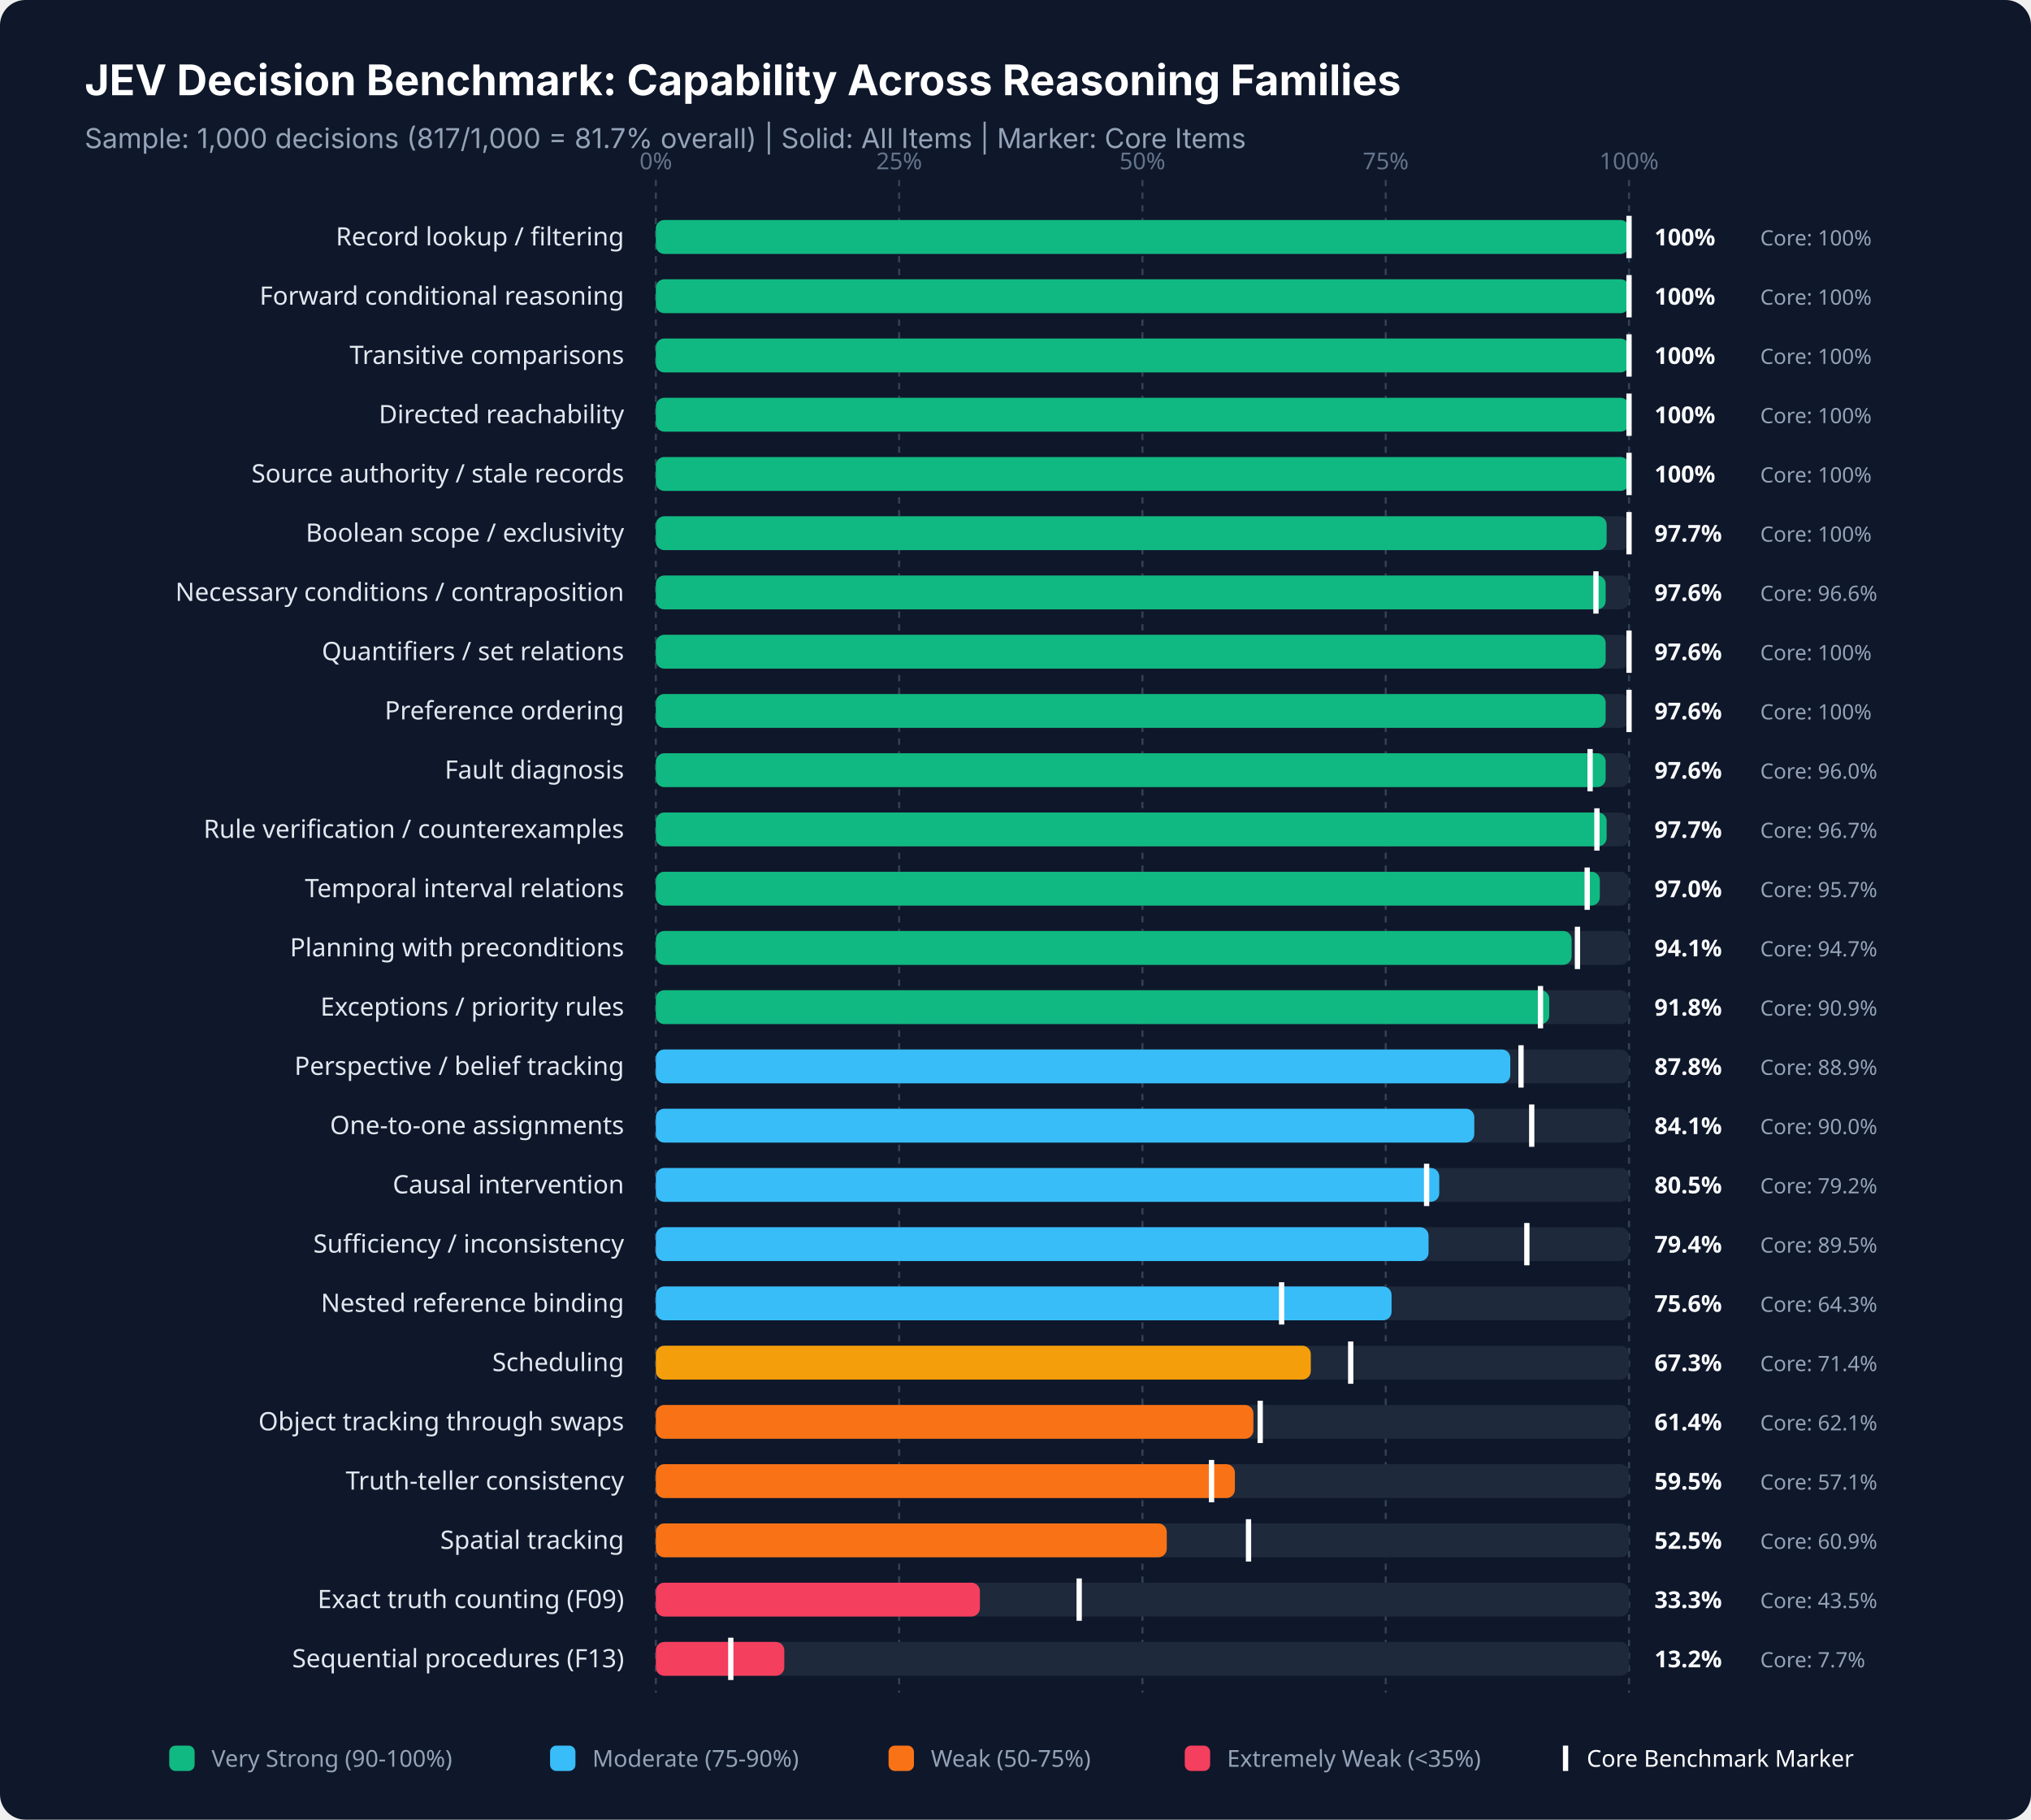
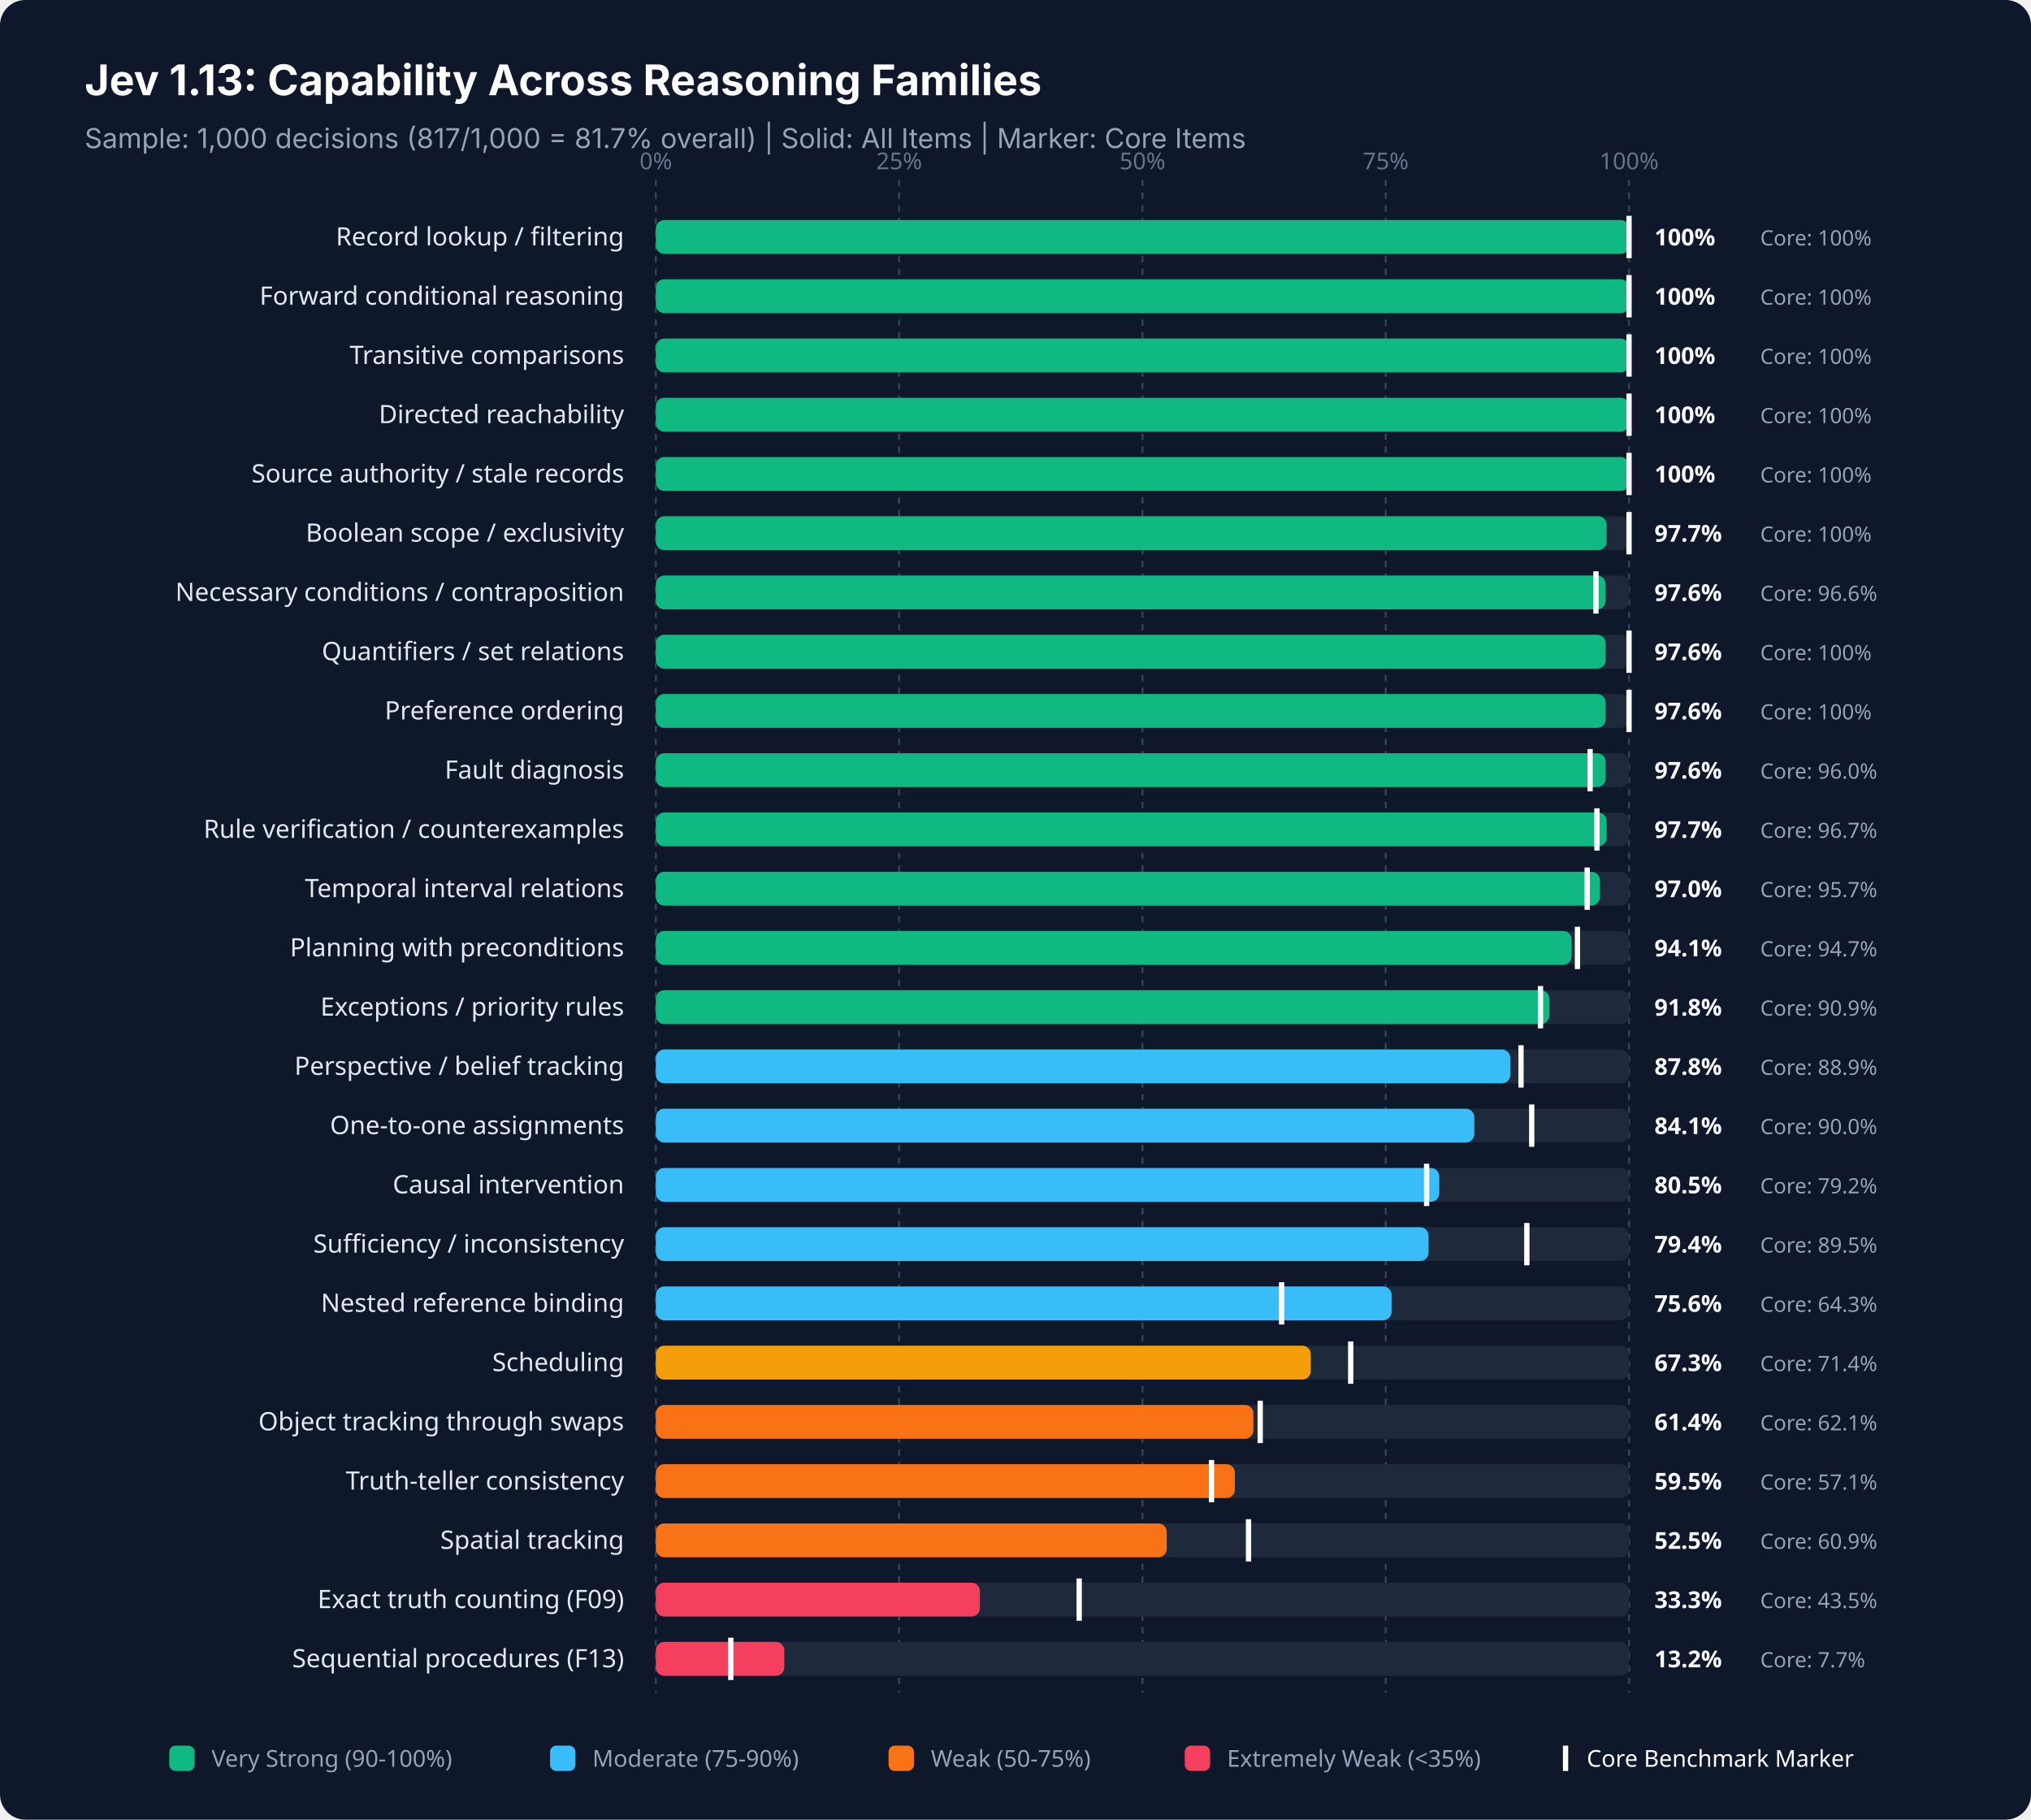
<svg xmlns="http://www.w3.org/2000/svg" viewBox="0 0 960 860" width="960" height="860">
  <rect width="960" height="860" fill="#0f172a" rx="12" />
-   <text x="40" y="45" fill="#ffffff" font-family="system-ui, -apple-system, sans-serif" font-size="20" font-weight="bold">JEV Decision Benchmark: Capability Across Reasoning Families</text>
+   <text x="40" y="45" fill="#ffffff" font-family="system-ui, -apple-system, sans-serif" font-size="20" font-weight="bold">Jev 1.13: Capability Across Reasoning Families</text>
  <text x="40" y="70" fill="#94a3b8" font-family="system-ui, -apple-system, sans-serif" font-size="13">Sample: 1,000 decisions (817/1,000 = 81.7% overall) | Solid: All Items | Marker: Core Items</text>
  <line x1="310.0" y1="85" x2="310.0" y2="800" stroke="#334155" stroke-dasharray="3,3" stroke-width="1" />
  <text x="310.0" y="80" fill="#64748b" font-family="system-ui, sans-serif" font-size="11" text-anchor="middle">0%</text>
  <line x1="425.0" y1="85" x2="425.0" y2="800" stroke="#334155" stroke-dasharray="3,3" stroke-width="1" />
  <text x="425.0" y="80" fill="#64748b" font-family="system-ui, sans-serif" font-size="11" text-anchor="middle">25%</text>
  <line x1="540.0" y1="85" x2="540.0" y2="800" stroke="#334155" stroke-dasharray="3,3" stroke-width="1" />
  <text x="540.0" y="80" fill="#64748b" font-family="system-ui, sans-serif" font-size="11" text-anchor="middle">50%</text>
  <line x1="655.0" y1="85" x2="655.0" y2="800" stroke="#334155" stroke-dasharray="3,3" stroke-width="1" />
  <text x="655.0" y="80" fill="#64748b" font-family="system-ui, sans-serif" font-size="11" text-anchor="middle">75%</text>
  <line x1="770.0" y1="85" x2="770.0" y2="800" stroke="#334155" stroke-dasharray="3,3" stroke-width="1" />
  <text x="770.0" y="80" fill="#64748b" font-family="system-ui, sans-serif" font-size="11" text-anchor="middle">100%</text>
  <text x="295" y="116" fill="#e2e8f0" font-family="system-ui, sans-serif" font-size="12" font-weight="500" text-anchor="end">Record lookup / filtering</text>
  <rect x="310" y="104" width="460" height="16" fill="#1e293b" rx="4" />
  <rect x="310" y="104" width="460.0" height="16" fill="#10b981" rx="4" />
  <line x1="770.0" y1="102" x2="770.0" y2="122" stroke="#ffffff" stroke-width="2.5" />
  <text x="782" y="116" fill="#f8fafc" font-family="system-ui, sans-serif" font-size="11" font-weight="bold">100%</text>
  <text x="832" y="116" fill="#94a3b8" font-family="system-ui, sans-serif" font-size="10">Core: 100%</text>
  <text x="295" y="144" fill="#e2e8f0" font-family="system-ui, sans-serif" font-size="12" font-weight="500" text-anchor="end">Forward conditional reasoning</text>
  <rect x="310" y="132" width="460" height="16" fill="#1e293b" rx="4" />
  <rect x="310" y="132" width="460.0" height="16" fill="#10b981" rx="4" />
  <line x1="770.0" y1="130" x2="770.0" y2="150" stroke="#ffffff" stroke-width="2.5" />
  <text x="782" y="144" fill="#f8fafc" font-family="system-ui, sans-serif" font-size="11" font-weight="bold">100%</text>
  <text x="832" y="144" fill="#94a3b8" font-family="system-ui, sans-serif" font-size="10">Core: 100%</text>
  <text x="295" y="172" fill="#e2e8f0" font-family="system-ui, sans-serif" font-size="12" font-weight="500" text-anchor="end">Transitive comparisons</text>
  <rect x="310" y="160" width="460" height="16" fill="#1e293b" rx="4" />
  <rect x="310" y="160" width="460.0" height="16" fill="#10b981" rx="4" />
  <line x1="770.0" y1="158" x2="770.0" y2="178" stroke="#ffffff" stroke-width="2.5" />
  <text x="782" y="172" fill="#f8fafc" font-family="system-ui, sans-serif" font-size="11" font-weight="bold">100%</text>
  <text x="832" y="172" fill="#94a3b8" font-family="system-ui, sans-serif" font-size="10">Core: 100%</text>
  <text x="295" y="200" fill="#e2e8f0" font-family="system-ui, sans-serif" font-size="12" font-weight="500" text-anchor="end">Directed reachability</text>
  <rect x="310" y="188" width="460" height="16" fill="#1e293b" rx="4" />
  <rect x="310" y="188" width="460.0" height="16" fill="#10b981" rx="4" />
  <line x1="770.0" y1="186" x2="770.0" y2="206" stroke="#ffffff" stroke-width="2.5" />
  <text x="782" y="200" fill="#f8fafc" font-family="system-ui, sans-serif" font-size="11" font-weight="bold">100%</text>
  <text x="832" y="200" fill="#94a3b8" font-family="system-ui, sans-serif" font-size="10">Core: 100%</text>
  <text x="295" y="228" fill="#e2e8f0" font-family="system-ui, sans-serif" font-size="12" font-weight="500" text-anchor="end">Source authority / stale records</text>
  <rect x="310" y="216" width="460" height="16" fill="#1e293b" rx="4" />
  <rect x="310" y="216" width="460.0" height="16" fill="#10b981" rx="4" />
  <line x1="770.0" y1="214" x2="770.0" y2="234" stroke="#ffffff" stroke-width="2.5" />
  <text x="782" y="228" fill="#f8fafc" font-family="system-ui, sans-serif" font-size="11" font-weight="bold">100%</text>
  <text x="832" y="228" fill="#94a3b8" font-family="system-ui, sans-serif" font-size="10">Core: 100%</text>
  <text x="295" y="256" fill="#e2e8f0" font-family="system-ui, sans-serif" font-size="12" font-weight="500" text-anchor="end">Boolean scope / exclusivity</text>
  <rect x="310" y="244" width="460" height="16" fill="#1e293b" rx="4" />
  <rect x="310" y="244" width="449.42" height="16" fill="#10b981" rx="4" />
  <line x1="770.0" y1="242" x2="770.0" y2="262" stroke="#ffffff" stroke-width="2.5" />
  <text x="782" y="256" fill="#f8fafc" font-family="system-ui, sans-serif" font-size="11" font-weight="bold">97.7%</text>
  <text x="832" y="256" fill="#94a3b8" font-family="system-ui, sans-serif" font-size="10">Core: 100%</text>
  <text x="295" y="284" fill="#e2e8f0" font-family="system-ui, sans-serif" font-size="12" font-weight="500" text-anchor="end">Necessary conditions / contraposition</text>
  <rect x="310" y="272" width="460" height="16" fill="#1e293b" rx="4" />
  <rect x="310" y="272" width="448.96" height="16" fill="#10b981" rx="4" />
  <line x1="754.36" y1="270" x2="754.36" y2="290" stroke="#ffffff" stroke-width="2.5" />
  <text x="782" y="284" fill="#f8fafc" font-family="system-ui, sans-serif" font-size="11" font-weight="bold">97.6%</text>
  <text x="832" y="284" fill="#94a3b8" font-family="system-ui, sans-serif" font-size="10">Core: 96.6%</text>
  <text x="295" y="312" fill="#e2e8f0" font-family="system-ui, sans-serif" font-size="12" font-weight="500" text-anchor="end">Quantifiers / set relations</text>
  <rect x="310" y="300" width="460" height="16" fill="#1e293b" rx="4" />
  <rect x="310" y="300" width="448.96" height="16" fill="#10b981" rx="4" />
  <line x1="770.0" y1="298" x2="770.0" y2="318" stroke="#ffffff" stroke-width="2.5" />
  <text x="782" y="312" fill="#f8fafc" font-family="system-ui, sans-serif" font-size="11" font-weight="bold">97.6%</text>
  <text x="832" y="312" fill="#94a3b8" font-family="system-ui, sans-serif" font-size="10">Core: 100%</text>
  <text x="295" y="340" fill="#e2e8f0" font-family="system-ui, sans-serif" font-size="12" font-weight="500" text-anchor="end">Preference ordering</text>
  <rect x="310" y="328" width="460" height="16" fill="#1e293b" rx="4" />
  <rect x="310" y="328" width="448.96" height="16" fill="#10b981" rx="4" />
  <line x1="770.0" y1="326" x2="770.0" y2="346" stroke="#ffffff" stroke-width="2.5" />
  <text x="782" y="340" fill="#f8fafc" font-family="system-ui, sans-serif" font-size="11" font-weight="bold">97.6%</text>
  <text x="832" y="340" fill="#94a3b8" font-family="system-ui, sans-serif" font-size="10">Core: 100%</text>
  <text x="295" y="368" fill="#e2e8f0" font-family="system-ui, sans-serif" font-size="12" font-weight="500" text-anchor="end">Fault diagnosis</text>
  <rect x="310" y="356" width="460" height="16" fill="#1e293b" rx="4" />
  <rect x="310" y="356" width="448.96" height="16" fill="#10b981" rx="4" />
  <line x1="751.6" y1="354" x2="751.6" y2="374" stroke="#ffffff" stroke-width="2.5" />
  <text x="782" y="368" fill="#f8fafc" font-family="system-ui, sans-serif" font-size="11" font-weight="bold">97.6%</text>
  <text x="832" y="368" fill="#94a3b8" font-family="system-ui, sans-serif" font-size="10">Core: 96.0%</text>
  <text x="295" y="396" fill="#e2e8f0" font-family="system-ui, sans-serif" font-size="12" font-weight="500" text-anchor="end">Rule verification / counterexamples</text>
  <rect x="310" y="384" width="460" height="16" fill="#1e293b" rx="4" />
  <rect x="310" y="384" width="449.42" height="16" fill="#10b981" rx="4" />
  <line x1="754.82" y1="382" x2="754.82" y2="402" stroke="#ffffff" stroke-width="2.5" />
  <text x="782" y="396" fill="#f8fafc" font-family="system-ui, sans-serif" font-size="11" font-weight="bold">97.7%</text>
  <text x="832" y="396" fill="#94a3b8" font-family="system-ui, sans-serif" font-size="10">Core: 96.7%</text>
  <text x="295" y="424" fill="#e2e8f0" font-family="system-ui, sans-serif" font-size="12" font-weight="500" text-anchor="end">Temporal interval relations</text>
  <rect x="310" y="412" width="460" height="16" fill="#1e293b" rx="4" />
  <rect x="310" y="412" width="446.2" height="16" fill="#10b981" rx="4" />
  <line x1="750.22" y1="410" x2="750.22" y2="430" stroke="#ffffff" stroke-width="2.5" />
  <text x="782" y="424" fill="#f8fafc" font-family="system-ui, sans-serif" font-size="11" font-weight="bold">97.0%</text>
  <text x="832" y="424" fill="#94a3b8" font-family="system-ui, sans-serif" font-size="10">Core: 95.7%</text>
  <text x="295" y="452" fill="#e2e8f0" font-family="system-ui, sans-serif" font-size="12" font-weight="500" text-anchor="end">Planning with preconditions</text>
  <rect x="310" y="440" width="460" height="16" fill="#1e293b" rx="4" />
  <rect x="310" y="440" width="432.86" height="16" fill="#10b981" rx="4" />
  <line x1="745.62" y1="438" x2="745.62" y2="458" stroke="#ffffff" stroke-width="2.5" />
  <text x="782" y="452" fill="#f8fafc" font-family="system-ui, sans-serif" font-size="11" font-weight="bold">94.1%</text>
  <text x="832" y="452" fill="#94a3b8" font-family="system-ui, sans-serif" font-size="10">Core: 94.7%</text>
  <text x="295" y="480" fill="#e2e8f0" font-family="system-ui, sans-serif" font-size="12" font-weight="500" text-anchor="end">Exceptions / priority rules</text>
  <rect x="310" y="468" width="460" height="16" fill="#1e293b" rx="4" />
  <rect x="310" y="468" width="422.28" height="16" fill="#10b981" rx="4" />
  <line x1="728.14" y1="466" x2="728.14" y2="486" stroke="#ffffff" stroke-width="2.5" />
  <text x="782" y="480" fill="#f8fafc" font-family="system-ui, sans-serif" font-size="11" font-weight="bold">91.8%</text>
  <text x="832" y="480" fill="#94a3b8" font-family="system-ui, sans-serif" font-size="10">Core: 90.9%</text>
  <text x="295" y="508" fill="#e2e8f0" font-family="system-ui, sans-serif" font-size="12" font-weight="500" text-anchor="end">Perspective / belief tracking</text>
  <rect x="310" y="496" width="460" height="16" fill="#1e293b" rx="4" />
  <rect x="310" y="496" width="403.88" height="16" fill="#38bdf8" rx="4" />
  <line x1="718.94" y1="494" x2="718.94" y2="514" stroke="#ffffff" stroke-width="2.5" />
  <text x="782" y="508" fill="#f8fafc" font-family="system-ui, sans-serif" font-size="11" font-weight="bold">87.8%</text>
  <text x="832" y="508" fill="#94a3b8" font-family="system-ui, sans-serif" font-size="10">Core: 88.9%</text>
  <text x="295" y="536" fill="#e2e8f0" font-family="system-ui, sans-serif" font-size="12" font-weight="500" text-anchor="end">One-to-one assignments</text>
  <rect x="310" y="524" width="460" height="16" fill="#1e293b" rx="4" />
  <rect x="310" y="524" width="386.86" height="16" fill="#38bdf8" rx="4" />
  <line x1="724.0" y1="522" x2="724.0" y2="542" stroke="#ffffff" stroke-width="2.5" />
  <text x="782" y="536" fill="#f8fafc" font-family="system-ui, sans-serif" font-size="11" font-weight="bold">84.1%</text>
  <text x="832" y="536" fill="#94a3b8" font-family="system-ui, sans-serif" font-size="10">Core: 90.0%</text>
  <text x="295" y="564" fill="#e2e8f0" font-family="system-ui, sans-serif" font-size="12" font-weight="500" text-anchor="end">Causal intervention</text>
  <rect x="310" y="552" width="460" height="16" fill="#1e293b" rx="4" />
  <rect x="310" y="552" width="370.3" height="16" fill="#38bdf8" rx="4" />
  <line x1="674.32" y1="550" x2="674.32" y2="570" stroke="#ffffff" stroke-width="2.5" />
  <text x="782" y="564" fill="#f8fafc" font-family="system-ui, sans-serif" font-size="11" font-weight="bold">80.5%</text>
  <text x="832" y="564" fill="#94a3b8" font-family="system-ui, sans-serif" font-size="10">Core: 79.2%</text>
  <text x="295" y="592" fill="#e2e8f0" font-family="system-ui, sans-serif" font-size="12" font-weight="500" text-anchor="end">Sufficiency / inconsistency</text>
  <rect x="310" y="580" width="460" height="16" fill="#1e293b" rx="4" />
  <rect x="310" y="580" width="365.24" height="16" fill="#38bdf8" rx="4" />
  <line x1="721.7" y1="578" x2="721.7" y2="598" stroke="#ffffff" stroke-width="2.5" />
  <text x="782" y="592" fill="#f8fafc" font-family="system-ui, sans-serif" font-size="11" font-weight="bold">79.4%</text>
  <text x="832" y="592" fill="#94a3b8" font-family="system-ui, sans-serif" font-size="10">Core: 89.5%</text>
  <text x="295" y="620" fill="#e2e8f0" font-family="system-ui, sans-serif" font-size="12" font-weight="500" text-anchor="end">Nested reference binding</text>
  <rect x="310" y="608" width="460" height="16" fill="#1e293b" rx="4" />
  <rect x="310" y="608" width="347.76" height="16" fill="#38bdf8" rx="4" />
  <line x1="605.78" y1="606" x2="605.78" y2="626" stroke="#ffffff" stroke-width="2.5" />
  <text x="782" y="620" fill="#f8fafc" font-family="system-ui, sans-serif" font-size="11" font-weight="bold">75.6%</text>
  <text x="832" y="620" fill="#94a3b8" font-family="system-ui, sans-serif" font-size="10">Core: 64.3%</text>
  <text x="295" y="648" fill="#e2e8f0" font-family="system-ui, sans-serif" font-size="12" font-weight="500" text-anchor="end">Scheduling</text>
  <rect x="310" y="636" width="460" height="16" fill="#1e293b" rx="4" />
  <rect x="310" y="636" width="309.58" height="16" fill="#f59e0b" rx="4" />
  <line x1="638.44" y1="634" x2="638.44" y2="654" stroke="#ffffff" stroke-width="2.5" />
  <text x="782" y="648" fill="#f8fafc" font-family="system-ui, sans-serif" font-size="11" font-weight="bold">67.3%</text>
  <text x="832" y="648" fill="#94a3b8" font-family="system-ui, sans-serif" font-size="10">Core: 71.4%</text>
  <text x="295" y="676" fill="#e2e8f0" font-family="system-ui, sans-serif" font-size="12" font-weight="500" text-anchor="end">Object tracking through swaps</text>
  <rect x="310" y="664" width="460" height="16" fill="#1e293b" rx="4" />
  <rect x="310" y="664" width="282.44" height="16" fill="#f97316" rx="4" />
  <line x1="595.66" y1="662" x2="595.66" y2="682" stroke="#ffffff" stroke-width="2.5" />
  <text x="782" y="676" fill="#f8fafc" font-family="system-ui, sans-serif" font-size="11" font-weight="bold">61.4%</text>
  <text x="832" y="676" fill="#94a3b8" font-family="system-ui, sans-serif" font-size="10">Core: 62.1%</text>
  <text x="295" y="704" fill="#e2e8f0" font-family="system-ui, sans-serif" font-size="12" font-weight="500" text-anchor="end">Truth-teller consistency</text>
  <rect x="310" y="692" width="460" height="16" fill="#1e293b" rx="4" />
  <rect x="310" y="692" width="273.7" height="16" fill="#f97316" rx="4" />
  <line x1="572.66" y1="690" x2="572.66" y2="710" stroke="#ffffff" stroke-width="2.5" />
  <text x="782" y="704" fill="#f8fafc" font-family="system-ui, sans-serif" font-size="11" font-weight="bold">59.5%</text>
  <text x="832" y="704" fill="#94a3b8" font-family="system-ui, sans-serif" font-size="10">Core: 57.1%</text>
  <text x="295" y="732" fill="#e2e8f0" font-family="system-ui, sans-serif" font-size="12" font-weight="500" text-anchor="end">Spatial tracking</text>
  <rect x="310" y="720" width="460" height="16" fill="#1e293b" rx="4" />
  <rect x="310" y="720" width="241.5" height="16" fill="#f97316" rx="4" />
  <line x1="590.14" y1="718" x2="590.14" y2="738" stroke="#ffffff" stroke-width="2.5" />
  <text x="782" y="732" fill="#f8fafc" font-family="system-ui, sans-serif" font-size="11" font-weight="bold">52.5%</text>
  <text x="832" y="732" fill="#94a3b8" font-family="system-ui, sans-serif" font-size="10">Core: 60.9%</text>
  <text x="295" y="760" fill="#e2e8f0" font-family="system-ui, sans-serif" font-size="12" font-weight="500" text-anchor="end">Exact truth counting (F09)</text>
  <rect x="310" y="748" width="460" height="16" fill="#1e293b" rx="4" />
  <rect x="310" y="748" width="153.18" height="16" fill="#f43f5e" rx="4" />
  <line x1="510.1" y1="746" x2="510.1" y2="766" stroke="#ffffff" stroke-width="2.5" />
  <text x="782" y="760" fill="#f8fafc" font-family="system-ui, sans-serif" font-size="11" font-weight="bold">33.3%</text>
  <text x="832" y="760" fill="#94a3b8" font-family="system-ui, sans-serif" font-size="10">Core: 43.5%</text>
  <text x="295" y="788" fill="#e2e8f0" font-family="system-ui, sans-serif" font-size="12" font-weight="500" text-anchor="end">Sequential procedures (F13)</text>
  <rect x="310" y="776" width="460" height="16" fill="#1e293b" rx="4" />
  <rect x="310" y="776" width="60.72" height="16" fill="#f43f5e" rx="4" />
  <line x1="345.42" y1="774" x2="345.42" y2="794" stroke="#ffffff" stroke-width="2.5" />
  <text x="782" y="788" fill="#f8fafc" font-family="system-ui, sans-serif" font-size="11" font-weight="bold">13.2%</text>
  <text x="832" y="788" fill="#94a3b8" font-family="system-ui, sans-serif" font-size="10">Core: 7.7%</text>
  <rect x="80" y="825" width="12" height="12" fill="#10b981" rx="3" />
  <text x="100" y="835" fill="#94a3b8" font-family="system-ui, sans-serif" font-size="11">Very Strong (90-100%)</text>
  <rect x="260" y="825" width="12" height="12" fill="#38bdf8" rx="3" />
  <text x="280" y="835" fill="#94a3b8" font-family="system-ui, sans-serif" font-size="11">Moderate (75-90%)</text>
  <rect x="420" y="825" width="12" height="12" fill="#f97316" rx="3" />
  <text x="440" y="835" fill="#94a3b8" font-family="system-ui, sans-serif" font-size="11">Weak (50-75%)</text>
  <rect x="560" y="825" width="12" height="12" fill="#f43f5e" rx="3" />
  <text x="580" y="835" fill="#94a3b8" font-family="system-ui, sans-serif" font-size="11">Extremely Weak (&lt;35%)</text>
  <line x1="740" y1="825" x2="740" y2="837" stroke="#ffffff" stroke-width="2.5" />
  <text x="750" y="835" fill="#ffffff" font-family="system-ui, sans-serif" font-size="11">Core Benchmark Marker</text>
</svg>
